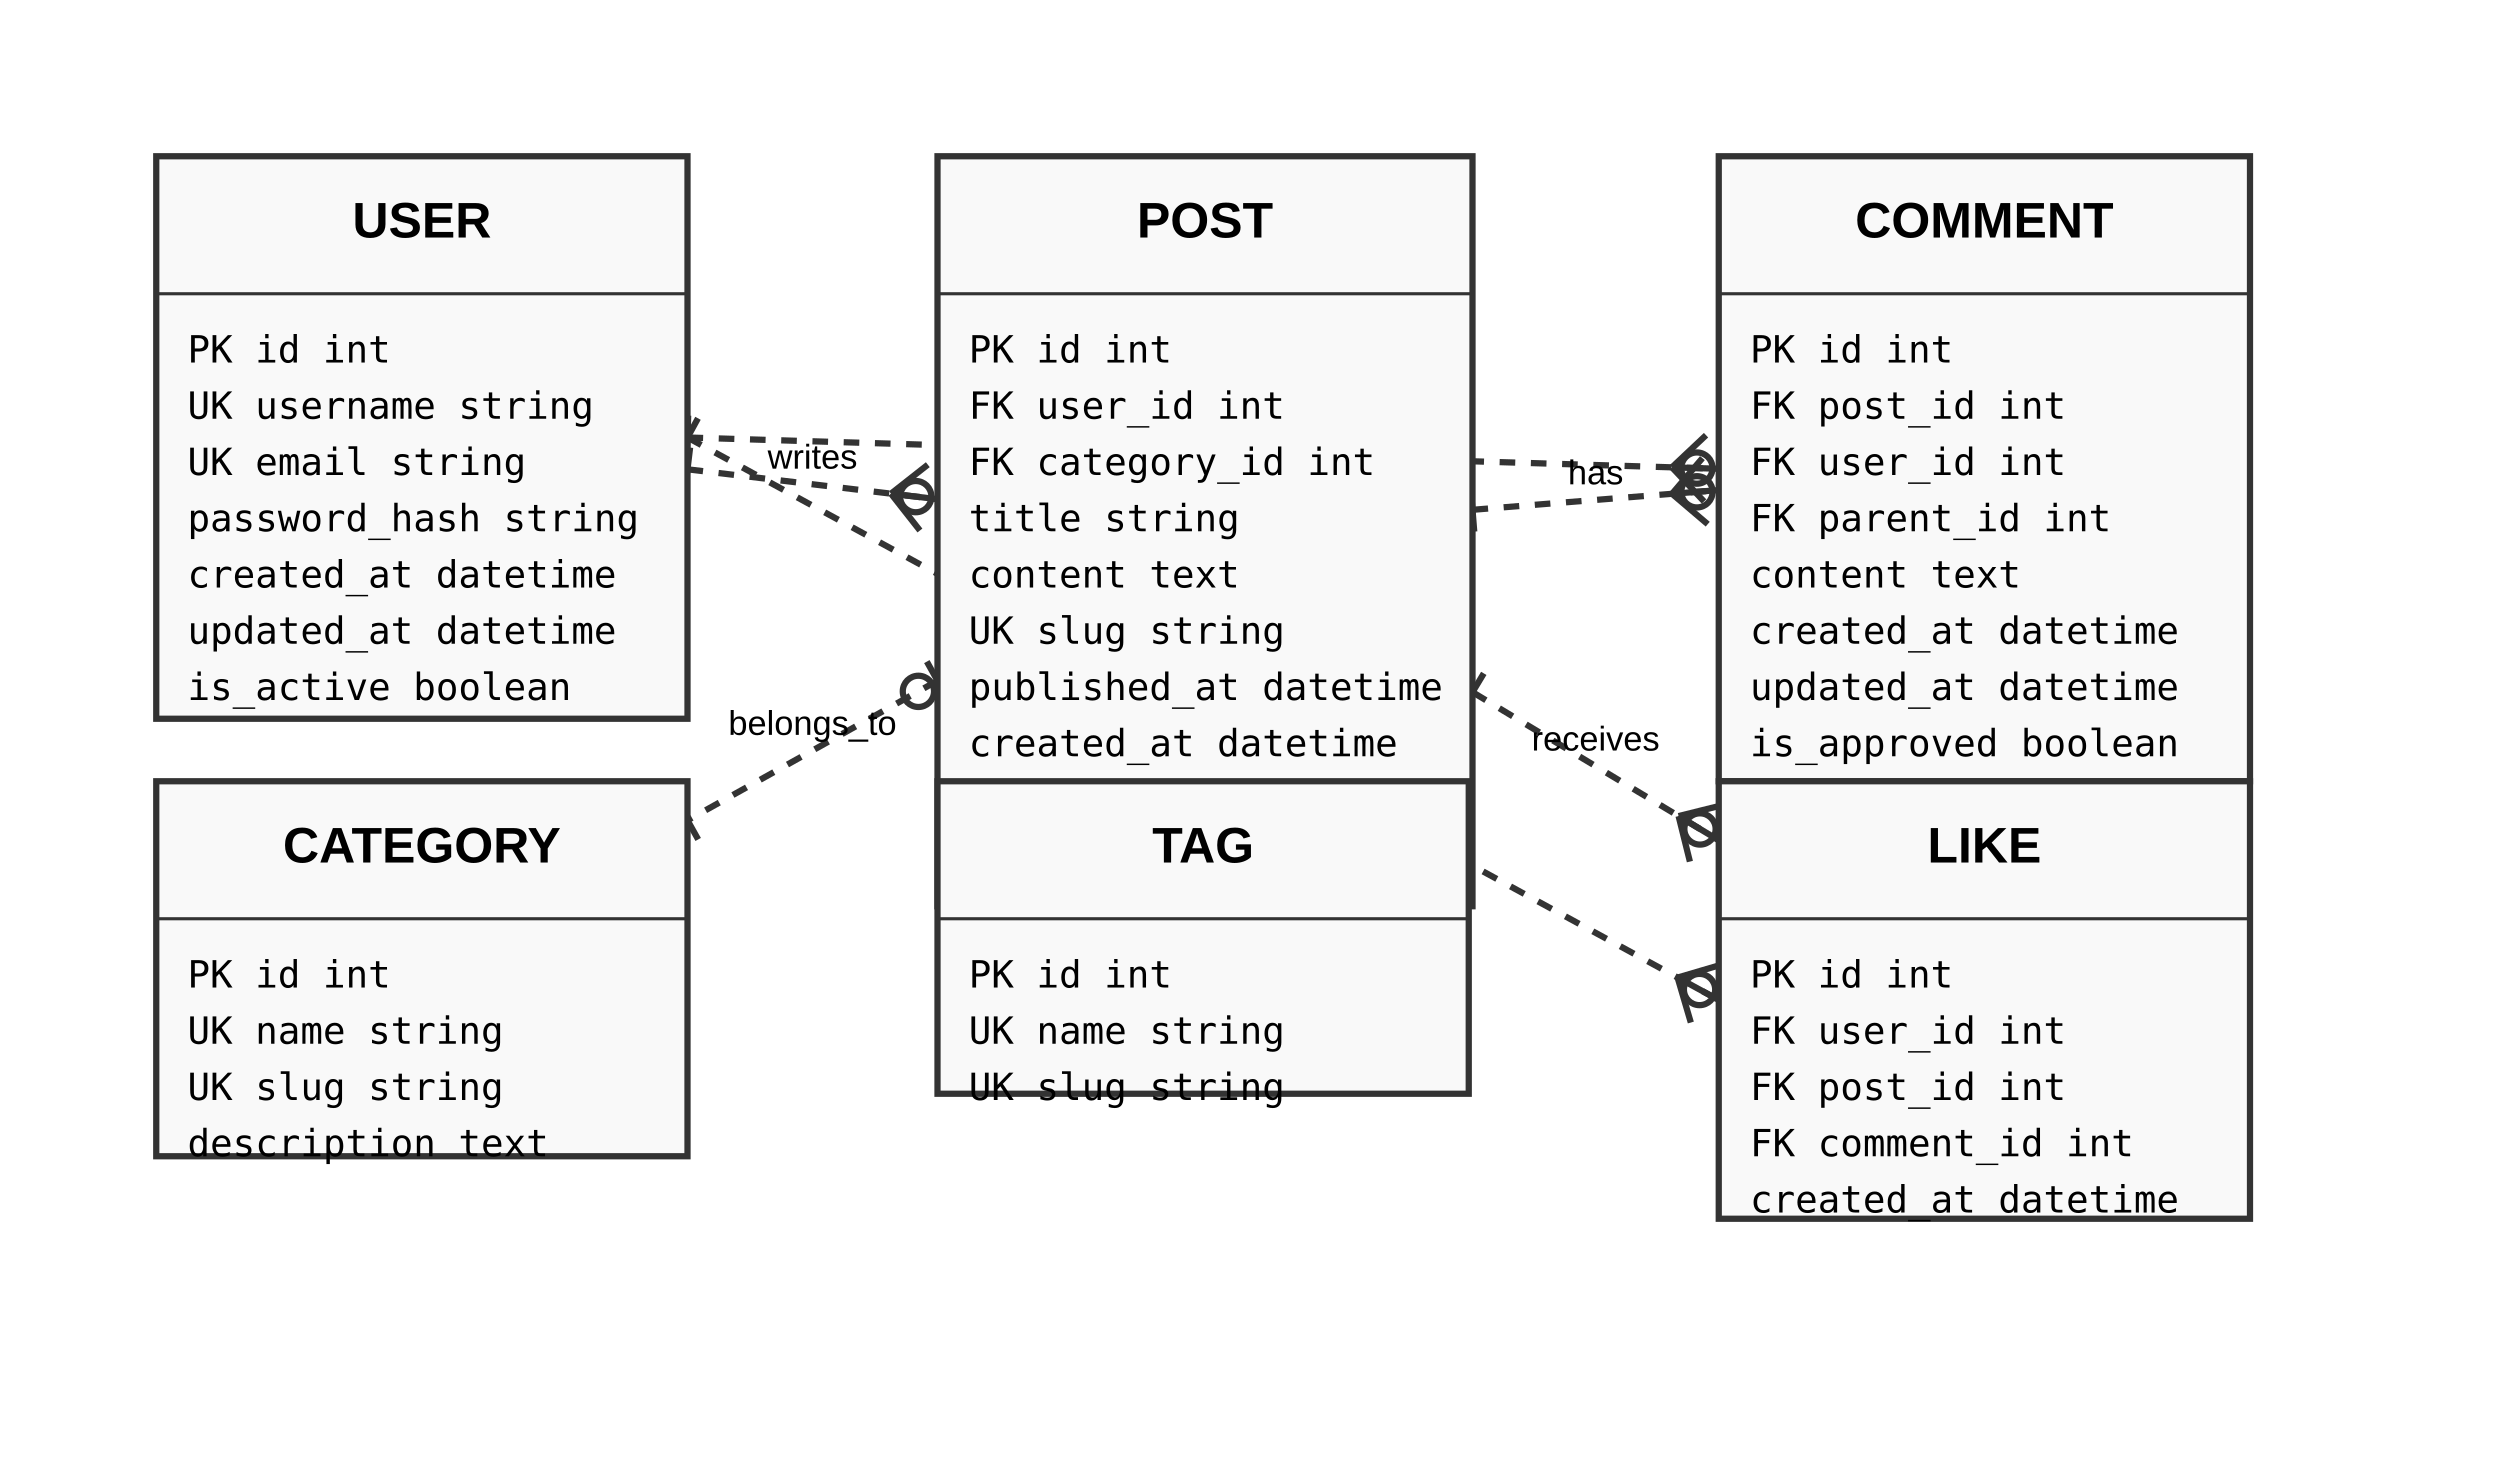
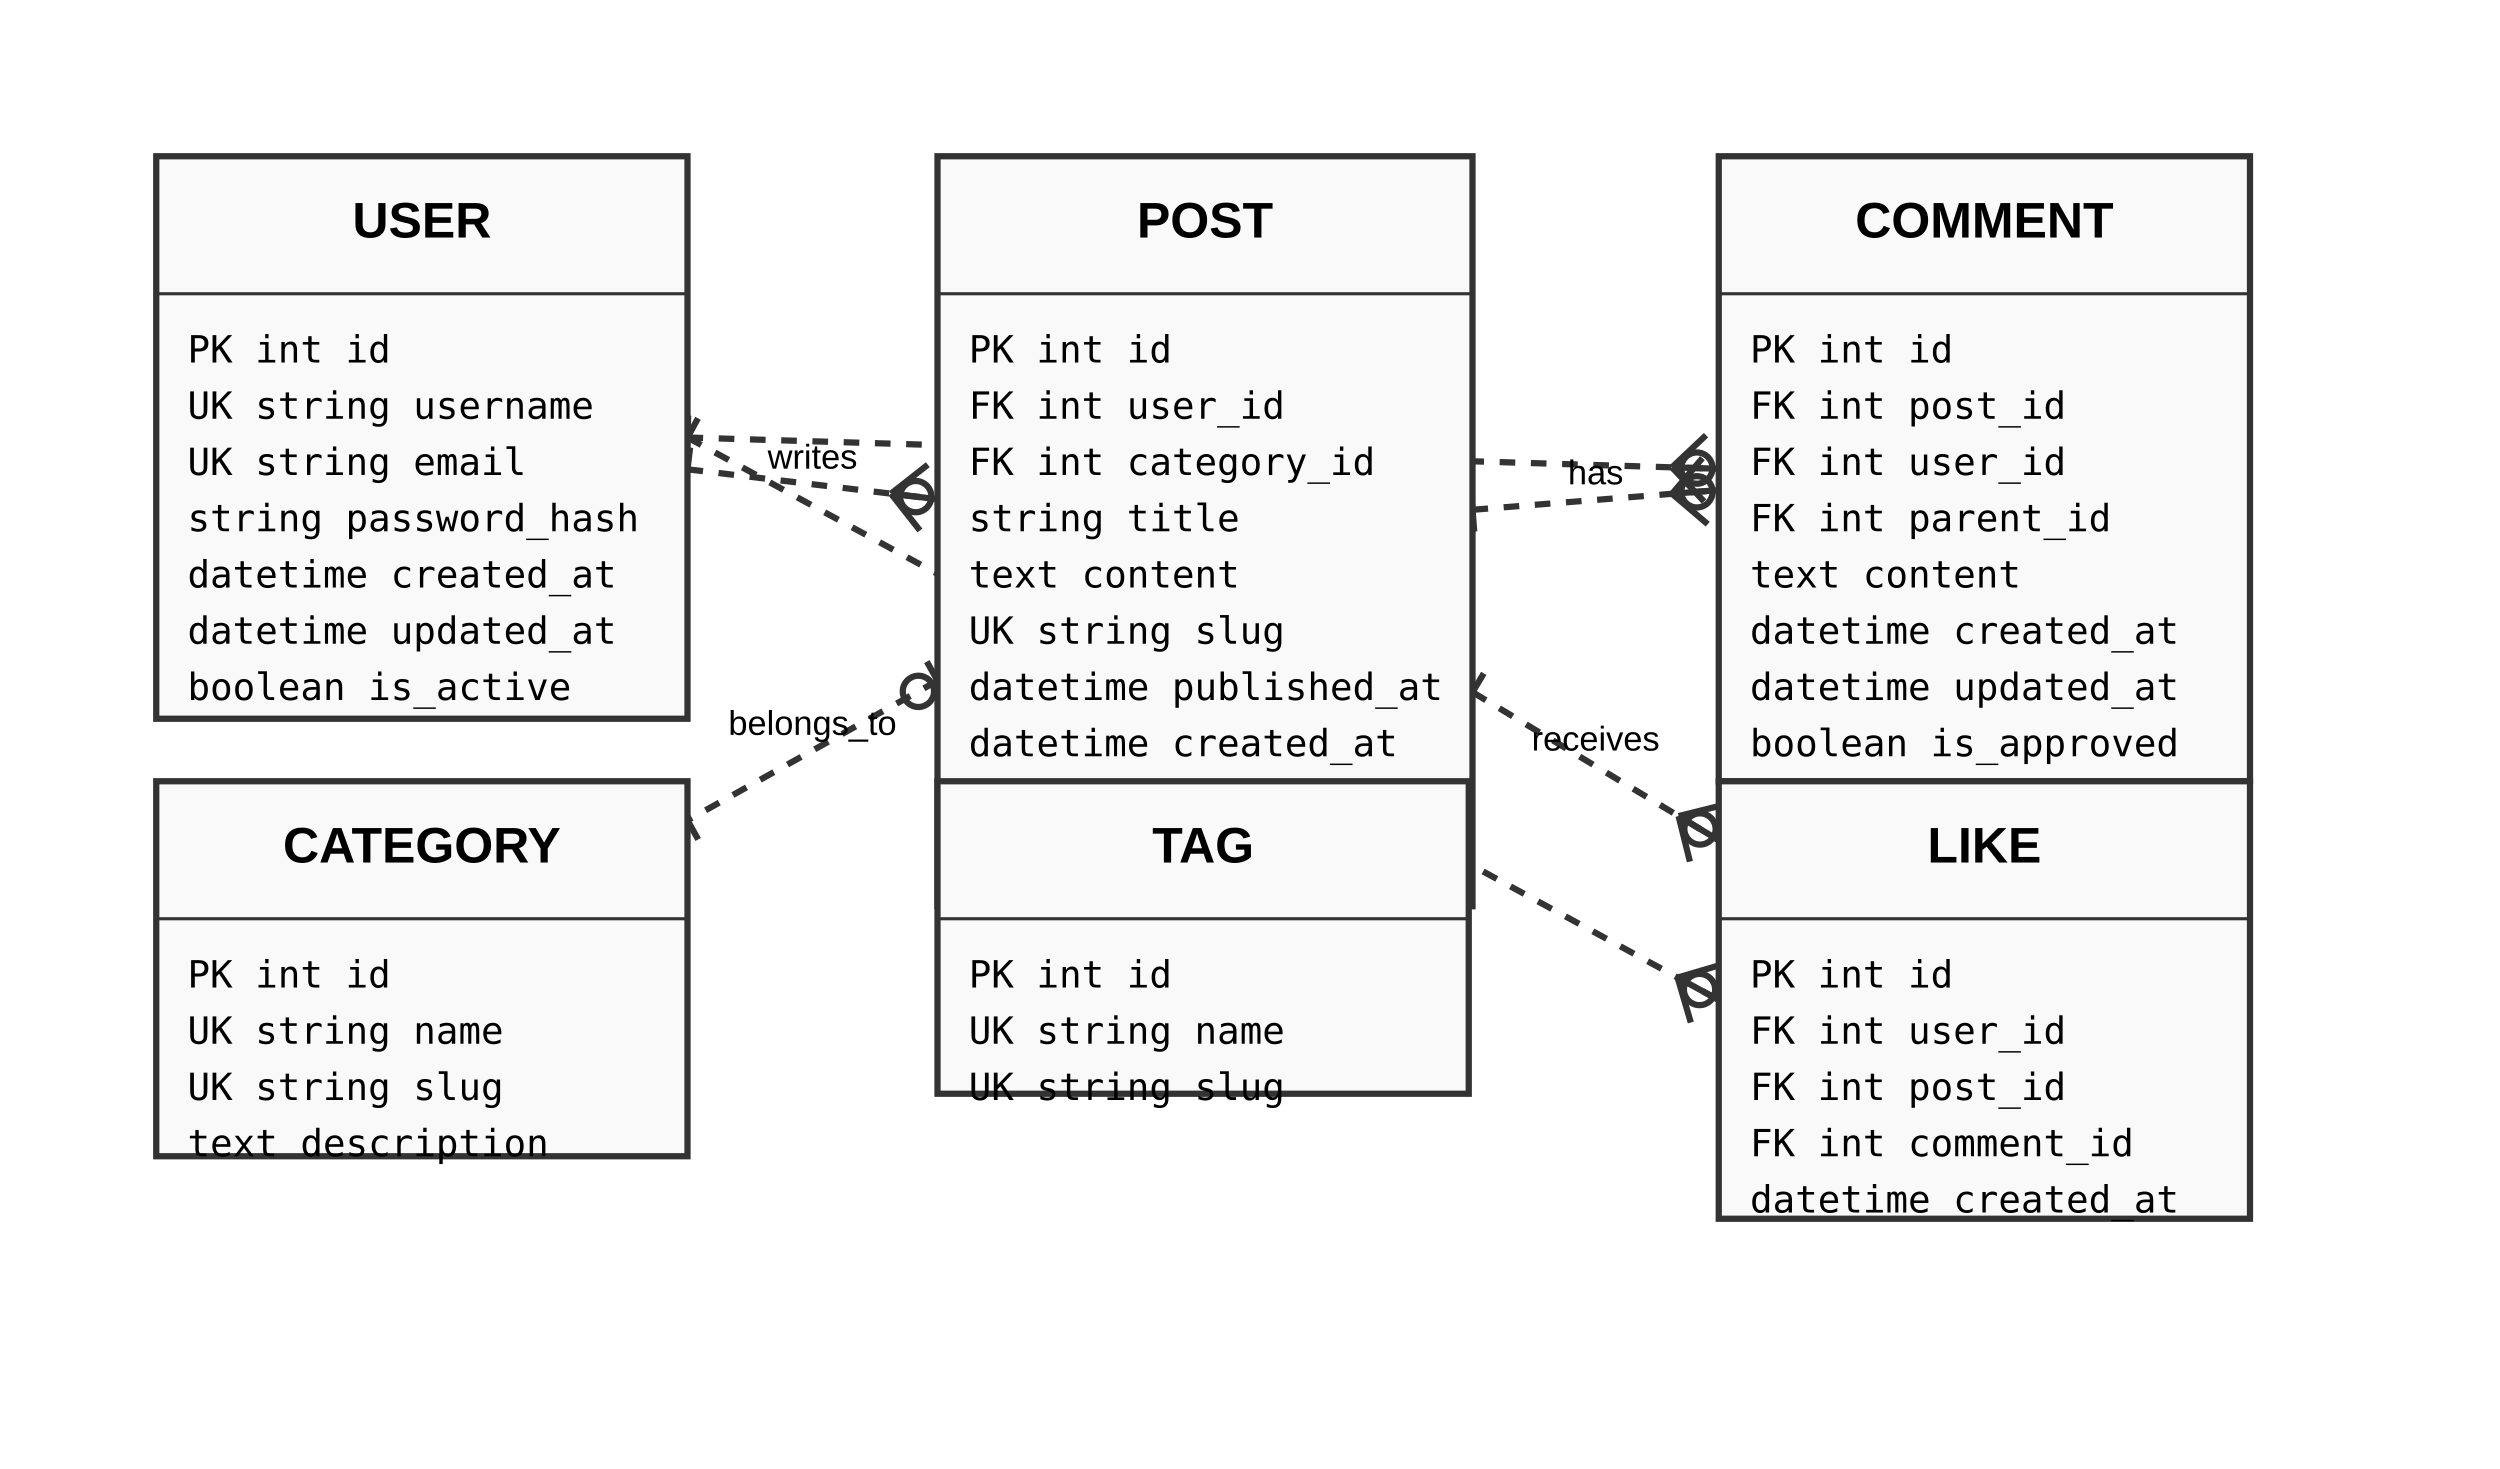
<svg xmlns="http://www.w3.org/2000/svg" width="800.0" height="470.0" viewBox="0 0 800 470" version="1.2" baseProfile="tiny">
  <g id="rel-USER_to_POST">
    <line stroke="#333333" stroke-width="2" x1="220.0" y1="150.176" x2="300.0" y2="159.753" stroke-dasharray="5,5" />
    <line stroke="#333333" stroke-width="2" x1="219.168" y1="157.126" x2="220.832" y2="143.225" />
    <circle fill="none" stroke="#333333" stroke-width="2" cx="293.05" cy="158.921" r="5.0" />
    <line stroke="#333333" stroke-width="2" x1="285.106" y1="157.97" x2="296.898" y2="148.699" />
    <line stroke="#333333" stroke-width="2" x1="285.106" y1="157.97" x2="300.0" y2="159.753" />
    <line stroke="#333333" stroke-width="2" x1="285.106" y1="157.97" x2="294.377" y2="169.762" />
    <text fill="#000000" x="260.0" y="149.964" text-anchor="middle" font-family="Arial, sans-serif" font-size="11">writes</text>
  </g>
  <g id="rel-USER_to_COMMENT">
    <line stroke="#333333" stroke-width="2" x1="220.0" y1="140.0" x2="550.0" y2="150.0" stroke-dasharray="5,5" />
    <line stroke="#333333" stroke-width="2" x1="219.788" y1="146.997" x2="220.212" y2="133.003" />
    <circle fill="none" stroke="#333333" stroke-width="2" cx="543.003" cy="149.788" r="5.0" />
    <line stroke="#333333" stroke-width="2" x1="535.007" y1="149.546" x2="545.93" y2="139.265" />
    <line stroke="#333333" stroke-width="2" x1="535.007" y1="149.546" x2="550.0" y2="150.0" />
    <line stroke="#333333" stroke-width="2" x1="535.007" y1="149.546" x2="545.287" y2="160.469" />
    <text fill="#000000" x="385.0" y="140.0" text-anchor="middle" font-family="Arial, sans-serif" font-size="11">writes</text>
  </g>
  <g id="rel-POST_to_COMMENT">
    <line stroke="#333333" stroke-width="2" x1="471.2" y1="163.136" x2="550.0" y2="156.816" stroke-dasharray="5,5" />
    <line stroke="#333333" stroke-width="2" x1="471.76" y1="170.113" x2="470.64" y2="156.158" />
    <circle fill="none" stroke="#333333" stroke-width="2" cx="543.022" cy="157.376" r="5.0" />
    <line stroke="#333333" stroke-width="2" x1="535.048" y1="158.015" x2="544.773" y2="146.595" />
    <line stroke="#333333" stroke-width="2" x1="535.048" y1="158.015" x2="550.0" y2="156.816" />
    <line stroke="#333333" stroke-width="2" x1="535.048" y1="158.015" x2="546.469" y2="167.74" />
    <text fill="#000000" x="510.6" y="154.976" text-anchor="middle" font-family="Arial, sans-serif" font-size="11">has</text>
  </g>
  <g id="rel-POST_to_CATEGORY">
    <line stroke="#333333" stroke-width="2" x1="300.0" y1="217.821" x2="220.0" y2="262.514" stroke-dasharray="5,5" />
    <circle fill="none" stroke="#333333" stroke-width="2" cx="293.889" cy="221.235" r="5.0" />
    <line stroke="#333333" stroke-width="2" x1="296.586" y1="211.71" x2="303.414" y2="223.932" />
    <line stroke="#333333" stroke-width="2" x1="223.414" y1="268.625" x2="216.586" y2="256.403" />
    <text fill="#000000" x="260.0" y="235.168" text-anchor="middle" font-family="Arial, sans-serif" font-size="11">belongs_to</text>
  </g>
  <g id="rel-POST_to_TAG">
    <line stroke="#333333" stroke-width="2" x1="385.046" y1="290.0" x2="385.231" y2="250.0" stroke-dasharray="5,5" />
    <circle fill="none" stroke="#333333" stroke-width="2" cx="385.078" cy="283" r="5.0" />
    <line stroke="#333333" stroke-width="2" x1="392.046" y1="290.032" x2="378.046" y2="289.968" />
    <circle fill="none" stroke="#333333" stroke-width="2" cx="385.198" cy="257" r="5.0" />
    <line stroke="#333333" stroke-width="2" x1="385.162" y1="265" x2="374.604" y2="254.344" />
    <line stroke="#333333" stroke-width="2" x1="385.162" y1="265" x2="385.231" y2="250.0" />
    <line stroke="#333333" stroke-width="2" x1="385.162" y1="265" x2="395.817" y2="254.442" />
    <text fill="#000000" x="385.138" y="265.0" text-anchor="middle" font-family="Arial, sans-serif" font-size="11">tagged_with</text>
  </g>
  <g id="rel-USER_to_LIKE">
    <line stroke="#333333" stroke-width="2" x1="220.0" y1="140.0" x2="550.0" y2="320.0" stroke-dasharray="5,5" />
    <line stroke="#333333" stroke-width="2" x1="216.648" y1="146.145" x2="223.352" y2="133.855" />
    <circle fill="none" stroke="#333333" stroke-width="2" cx="543.855" cy="316.648" r="5.0" />
    <line stroke="#333333" stroke-width="2" x1="536.832" y1="312.817" x2="551.222" y2="308.585" />
    <line stroke="#333333" stroke-width="2" x1="536.832" y1="312.817" x2="550.0" y2="320.0" />
    <line stroke="#333333" stroke-width="2" x1="536.832" y1="312.817" x2="541.064" y2="327.208" />
    <text fill="#000000" x="385.0" y="225.0" text-anchor="middle" font-family="Arial, sans-serif" font-size="11">gives</text>
  </g>
  <g id="rel-POST_to_LIKE">
    <line stroke="#333333" stroke-width="2" x1="471.2" y1="221.484" x2="550.0" y2="268.877" stroke-dasharray="5,5" />
    <line stroke="#333333" stroke-width="2" x1="467.592" y1="227.482" x2="474.808" y2="215.485" />
    <circle fill="none" stroke="#333333" stroke-width="2" cx="544.001" cy="265.269" r="5.0" />
    <line stroke="#333333" stroke-width="2" x1="537.146" y1="261.146" x2="551.702" y2="257.524" />
    <line stroke="#333333" stroke-width="2" x1="537.146" y1="261.146" x2="550.0" y2="268.877" />
    <line stroke="#333333" stroke-width="2" x1="537.146" y1="261.146" x2="540.768" y2="275.702" />
    <text fill="#000000" x="510.6" y="240.18" text-anchor="middle" font-family="Arial, sans-serif" font-size="11">receives</text>
  </g>
  <g id="rel-COMMENT_to_LIKE">
    <line stroke="#333333" stroke-width="2" x1="635.0" y1="250.0" x2="635.0" y2="250.0" stroke-dasharray="5,5" />
    <line stroke="#333333" stroke-width="2" x1="635.0" y1="257.0" x2="635.0" y2="243.0" />
    <circle fill="none" stroke="#333333" stroke-width="2" cx="642.0" cy="250.0" r="5.0" />
    <line stroke="#333333" stroke-width="2" x1="650.0" y1="250.0" x2="639.393" y2="260.607" />
    <line stroke="#333333" stroke-width="2" x1="650.0" y1="250.0" x2="635.0" y2="250.0" />
    <line stroke="#333333" stroke-width="2" x1="650.0" y1="250.0" x2="639.393" y2="239.393" />
    <text fill="#000000" x="635.0" y="245.0" text-anchor="middle" font-family="Arial, sans-serif" font-size="11">receives</text>
  </g>
  <g id="entity-USER">
    <rect fill="#f9f9f9" stroke="#333333" stroke-width="2" x="50.0" y="50.0" width="170.0" height="180.0" />
    <text fill="#000000" x="135.0" y="76.0" text-anchor="middle" font-family="Arial, sans-serif" font-size="16" font-weight="bold">USER</text>
    <line stroke="#333333" stroke-width="1" x1="50.0" y1="94.0" x2="220.0" y2="94.0" />
-     <text fill="#000000" x="60.0" y="116.0" font-family="monospace" font-size="12">PK id int</text>
-     <text fill="#000000" x="60.0" y="134.0" font-family="monospace" font-size="12">UK username string</text>
-     <text fill="#000000" x="60.0" y="152.0" font-family="monospace" font-size="12">UK email string</text>
-     <text fill="#000000" x="60.0" y="170.0" font-family="monospace" font-size="12">password_hash string</text>
-     <text fill="#000000" x="60.0" y="188.0" font-family="monospace" font-size="12">created_at datetime</text>
-     <text fill="#000000" x="60.0" y="206.0" font-family="monospace" font-size="12">updated_at datetime</text>
-     <text fill="#000000" x="60.0" y="224.0" font-family="monospace" font-size="12">is_active boolean</text>
+     <text fill="#000000" x="60.0" y="116.0" font-family="monospace" font-size="12">PK int id</text>
+     <text fill="#000000" x="60.0" y="134.0" font-family="monospace" font-size="12">UK string username</text>
+     <text fill="#000000" x="60.0" y="152.0" font-family="monospace" font-size="12">UK string email</text>
+     <text fill="#000000" x="60.0" y="170.0" font-family="monospace" font-size="12">string password_hash</text>
+     <text fill="#000000" x="60.0" y="188.0" font-family="monospace" font-size="12">datetime created_at</text>
+     <text fill="#000000" x="60.0" y="206.0" font-family="monospace" font-size="12">datetime updated_at</text>
+     <text fill="#000000" x="60.0" y="224.0" font-family="monospace" font-size="12">boolean is_active</text>
  </g>
  <g id="entity-POST">
    <rect fill="#f9f9f9" stroke="#333333" stroke-width="2" x="300.0" y="50.0" width="171.2" height="240.0" />
    <text fill="#000000" x="385.6" y="76.0" text-anchor="middle" font-family="Arial, sans-serif" font-size="16" font-weight="bold">POST</text>
    <line stroke="#333333" stroke-width="1" x1="300.0" y1="94.0" x2="471.2" y2="94.0" />
-     <text fill="#000000" x="310.0" y="116.0" font-family="monospace" font-size="12">PK id int</text>
-     <text fill="#000000" x="310.0" y="134.0" font-family="monospace" font-size="12">FK user_id int</text>
-     <text fill="#000000" x="310.0" y="152.0" font-family="monospace" font-size="12">FK category_id int</text>
-     <text fill="#000000" x="310.0" y="170.0" font-family="monospace" font-size="12">title string</text>
-     <text fill="#000000" x="310.0" y="188.0" font-family="monospace" font-size="12">content text</text>
-     <text fill="#000000" x="310.0" y="206.0" font-family="monospace" font-size="12">UK slug string</text>
-     <text fill="#000000" x="310.0" y="224.0" font-family="monospace" font-size="12">published_at datetime</text>
-     <text fill="#000000" x="310.0" y="242.0" font-family="monospace" font-size="12">created_at datetime</text>
-     <text fill="#000000" x="310.0" y="260.0" font-family="monospace" font-size="12">updated_at datetime</text>
-     <text fill="#000000" x="310.0" y="278.0" font-family="monospace" font-size="12">view_count int</text>
+     <text fill="#000000" x="310.0" y="116.0" font-family="monospace" font-size="12">PK int id</text>
+     <text fill="#000000" x="310.0" y="134.0" font-family="monospace" font-size="12">FK int user_id</text>
+     <text fill="#000000" x="310.0" y="152.0" font-family="monospace" font-size="12">FK int category_id</text>
+     <text fill="#000000" x="310.0" y="170.0" font-family="monospace" font-size="12">string title</text>
+     <text fill="#000000" x="310.0" y="188.0" font-family="monospace" font-size="12">text content</text>
+     <text fill="#000000" x="310.0" y="206.0" font-family="monospace" font-size="12">UK string slug</text>
+     <text fill="#000000" x="310.0" y="224.0" font-family="monospace" font-size="12">datetime published_at</text>
+     <text fill="#000000" x="310.0" y="242.0" font-family="monospace" font-size="12">datetime created_at</text>
+     <text fill="#000000" x="310.0" y="260.0" font-family="monospace" font-size="12">datetime updated_at</text>
+     <text fill="#000000" x="310.0" y="278.0" font-family="monospace" font-size="12">int view_count</text>
  </g>
  <g id="entity-COMMENT">
    <rect fill="#f9f9f9" stroke="#333333" stroke-width="2" x="550.0" y="50.0" width="170.0" height="200.0" />
    <text fill="#000000" x="635.0" y="76.0" text-anchor="middle" font-family="Arial, sans-serif" font-size="16" font-weight="bold">COMMENT</text>
    <line stroke="#333333" stroke-width="1" x1="550.0" y1="94.0" x2="720.0" y2="94.0" />
-     <text fill="#000000" x="560.0" y="116.0" font-family="monospace" font-size="12">PK id int</text>
-     <text fill="#000000" x="560.0" y="134.0" font-family="monospace" font-size="12">FK post_id int</text>
-     <text fill="#000000" x="560.0" y="152.0" font-family="monospace" font-size="12">FK user_id int</text>
-     <text fill="#000000" x="560.0" y="170.0" font-family="monospace" font-size="12">FK parent_id int</text>
-     <text fill="#000000" x="560.0" y="188.0" font-family="monospace" font-size="12">content text</text>
-     <text fill="#000000" x="560.0" y="206.0" font-family="monospace" font-size="12">created_at datetime</text>
-     <text fill="#000000" x="560.0" y="224.0" font-family="monospace" font-size="12">updated_at datetime</text>
-     <text fill="#000000" x="560.0" y="242.0" font-family="monospace" font-size="12">is_approved boolean</text>
+     <text fill="#000000" x="560.0" y="116.0" font-family="monospace" font-size="12">PK int id</text>
+     <text fill="#000000" x="560.0" y="134.0" font-family="monospace" font-size="12">FK int post_id</text>
+     <text fill="#000000" x="560.0" y="152.0" font-family="monospace" font-size="12">FK int user_id</text>
+     <text fill="#000000" x="560.0" y="170.0" font-family="monospace" font-size="12">FK int parent_id</text>
+     <text fill="#000000" x="560.0" y="188.0" font-family="monospace" font-size="12">text content</text>
+     <text fill="#000000" x="560.0" y="206.0" font-family="monospace" font-size="12">datetime created_at</text>
+     <text fill="#000000" x="560.0" y="224.0" font-family="monospace" font-size="12">datetime updated_at</text>
+     <text fill="#000000" x="560.0" y="242.0" font-family="monospace" font-size="12">boolean is_approved</text>
  </g>
  <g id="entity-CATEGORY">
    <rect fill="#f9f9f9" stroke="#333333" stroke-width="2" x="50.0" y="250.0" width="170.0" height="120.0" />
    <text fill="#000000" x="135.0" y="276.0" text-anchor="middle" font-family="Arial, sans-serif" font-size="16" font-weight="bold">CATEGORY</text>
    <line stroke="#333333" stroke-width="1" x1="50.0" y1="294.0" x2="220.0" y2="294.0" />
-     <text fill="#000000" x="60.0" y="316.0" font-family="monospace" font-size="12">PK id int</text>
-     <text fill="#000000" x="60.0" y="334.0" font-family="monospace" font-size="12">UK name string</text>
-     <text fill="#000000" x="60.0" y="352.0" font-family="monospace" font-size="12">UK slug string</text>
-     <text fill="#000000" x="60.0" y="370.0" font-family="monospace" font-size="12">description text</text>
+     <text fill="#000000" x="60.0" y="316.0" font-family="monospace" font-size="12">PK int id</text>
+     <text fill="#000000" x="60.0" y="334.0" font-family="monospace" font-size="12">UK string name</text>
+     <text fill="#000000" x="60.0" y="352.0" font-family="monospace" font-size="12">UK string slug</text>
+     <text fill="#000000" x="60.0" y="370.0" font-family="monospace" font-size="12">text description</text>
  </g>
  <g id="entity-TAG">
    <rect fill="#f9f9f9" stroke="#333333" stroke-width="2" x="300.0" y="250.0" width="170.0" height="100.0" />
    <text fill="#000000" x="385.0" y="276.0" text-anchor="middle" font-family="Arial, sans-serif" font-size="16" font-weight="bold">TAG</text>
    <line stroke="#333333" stroke-width="1" x1="300.0" y1="294.0" x2="470.0" y2="294.0" />
-     <text fill="#000000" x="310.0" y="316.0" font-family="monospace" font-size="12">PK id int</text>
-     <text fill="#000000" x="310.0" y="334.0" font-family="monospace" font-size="12">UK name string</text>
-     <text fill="#000000" x="310.0" y="352.0" font-family="monospace" font-size="12">UK slug string</text>
+     <text fill="#000000" x="310.0" y="316.0" font-family="monospace" font-size="12">PK int id</text>
+     <text fill="#000000" x="310.0" y="334.0" font-family="monospace" font-size="12">UK string name</text>
+     <text fill="#000000" x="310.0" y="352.0" font-family="monospace" font-size="12">UK string slug</text>
  </g>
  <g id="entity-LIKE">
    <rect fill="#f9f9f9" stroke="#333333" stroke-width="2" x="550.0" y="250.0" width="170.0" height="140.0" />
    <text fill="#000000" x="635.0" y="276.0" text-anchor="middle" font-family="Arial, sans-serif" font-size="16" font-weight="bold">LIKE</text>
    <line stroke="#333333" stroke-width="1" x1="550.0" y1="294.0" x2="720.0" y2="294.0" />
-     <text fill="#000000" x="560.0" y="316.0" font-family="monospace" font-size="12">PK id int</text>
-     <text fill="#000000" x="560.0" y="334.0" font-family="monospace" font-size="12">FK user_id int</text>
-     <text fill="#000000" x="560.0" y="352.0" font-family="monospace" font-size="12">FK post_id int</text>
-     <text fill="#000000" x="560.0" y="370.0" font-family="monospace" font-size="12">FK comment_id int</text>
-     <text fill="#000000" x="560.0" y="388.0" font-family="monospace" font-size="12">created_at datetime</text>
+     <text fill="#000000" x="560.0" y="316.0" font-family="monospace" font-size="12">PK int id</text>
+     <text fill="#000000" x="560.0" y="334.0" font-family="monospace" font-size="12">FK int user_id</text>
+     <text fill="#000000" x="560.0" y="352.0" font-family="monospace" font-size="12">FK int post_id</text>
+     <text fill="#000000" x="560.0" y="370.0" font-family="monospace" font-size="12">FK int comment_id</text>
+     <text fill="#000000" x="560.0" y="388.0" font-family="monospace" font-size="12">datetime created_at</text>
  </g>
</svg>
